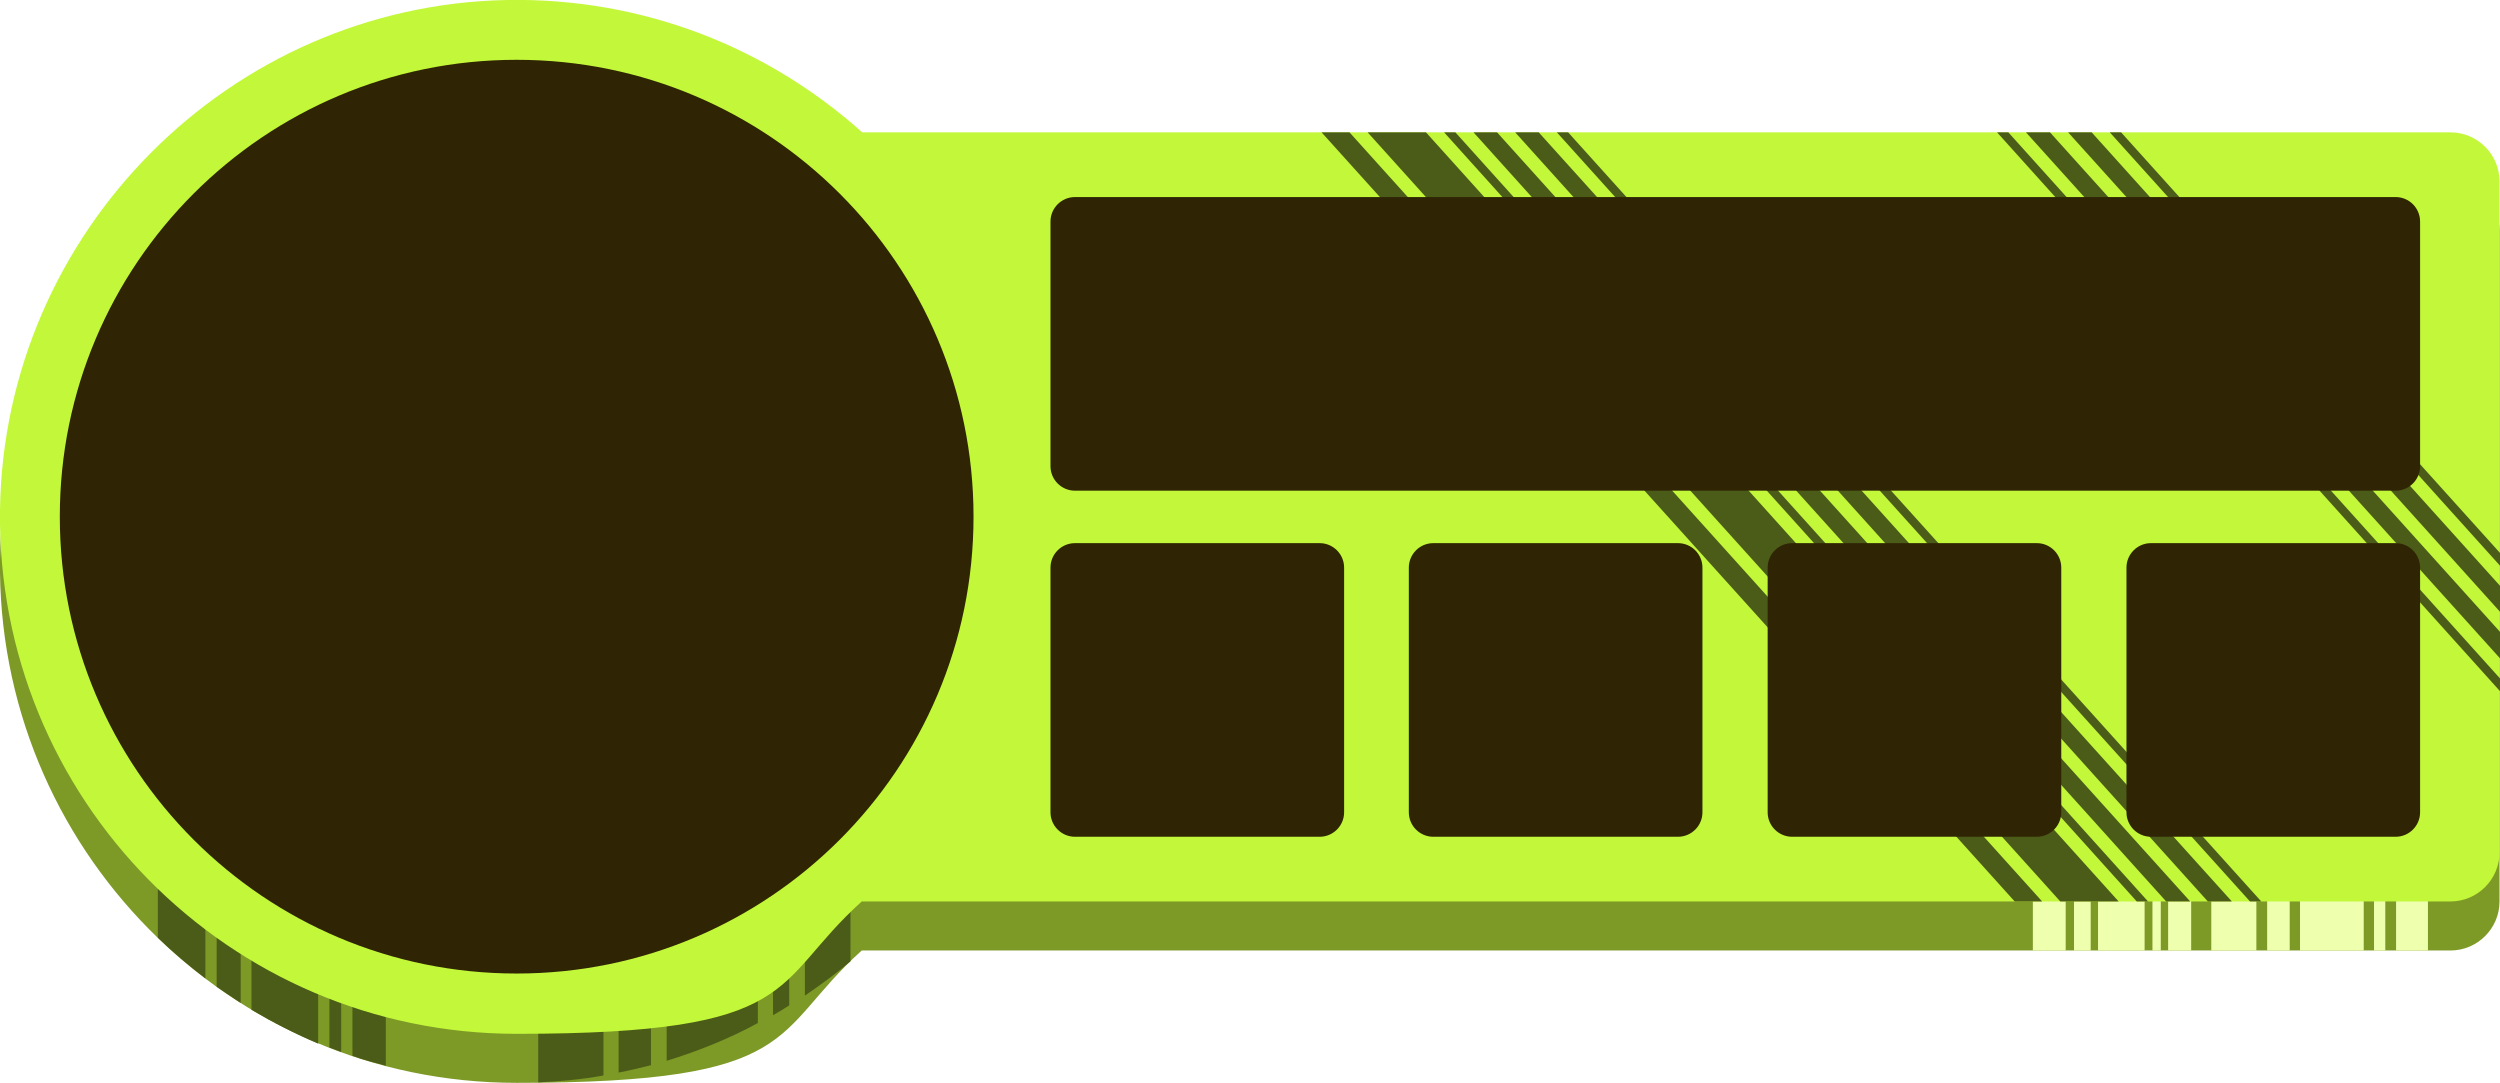
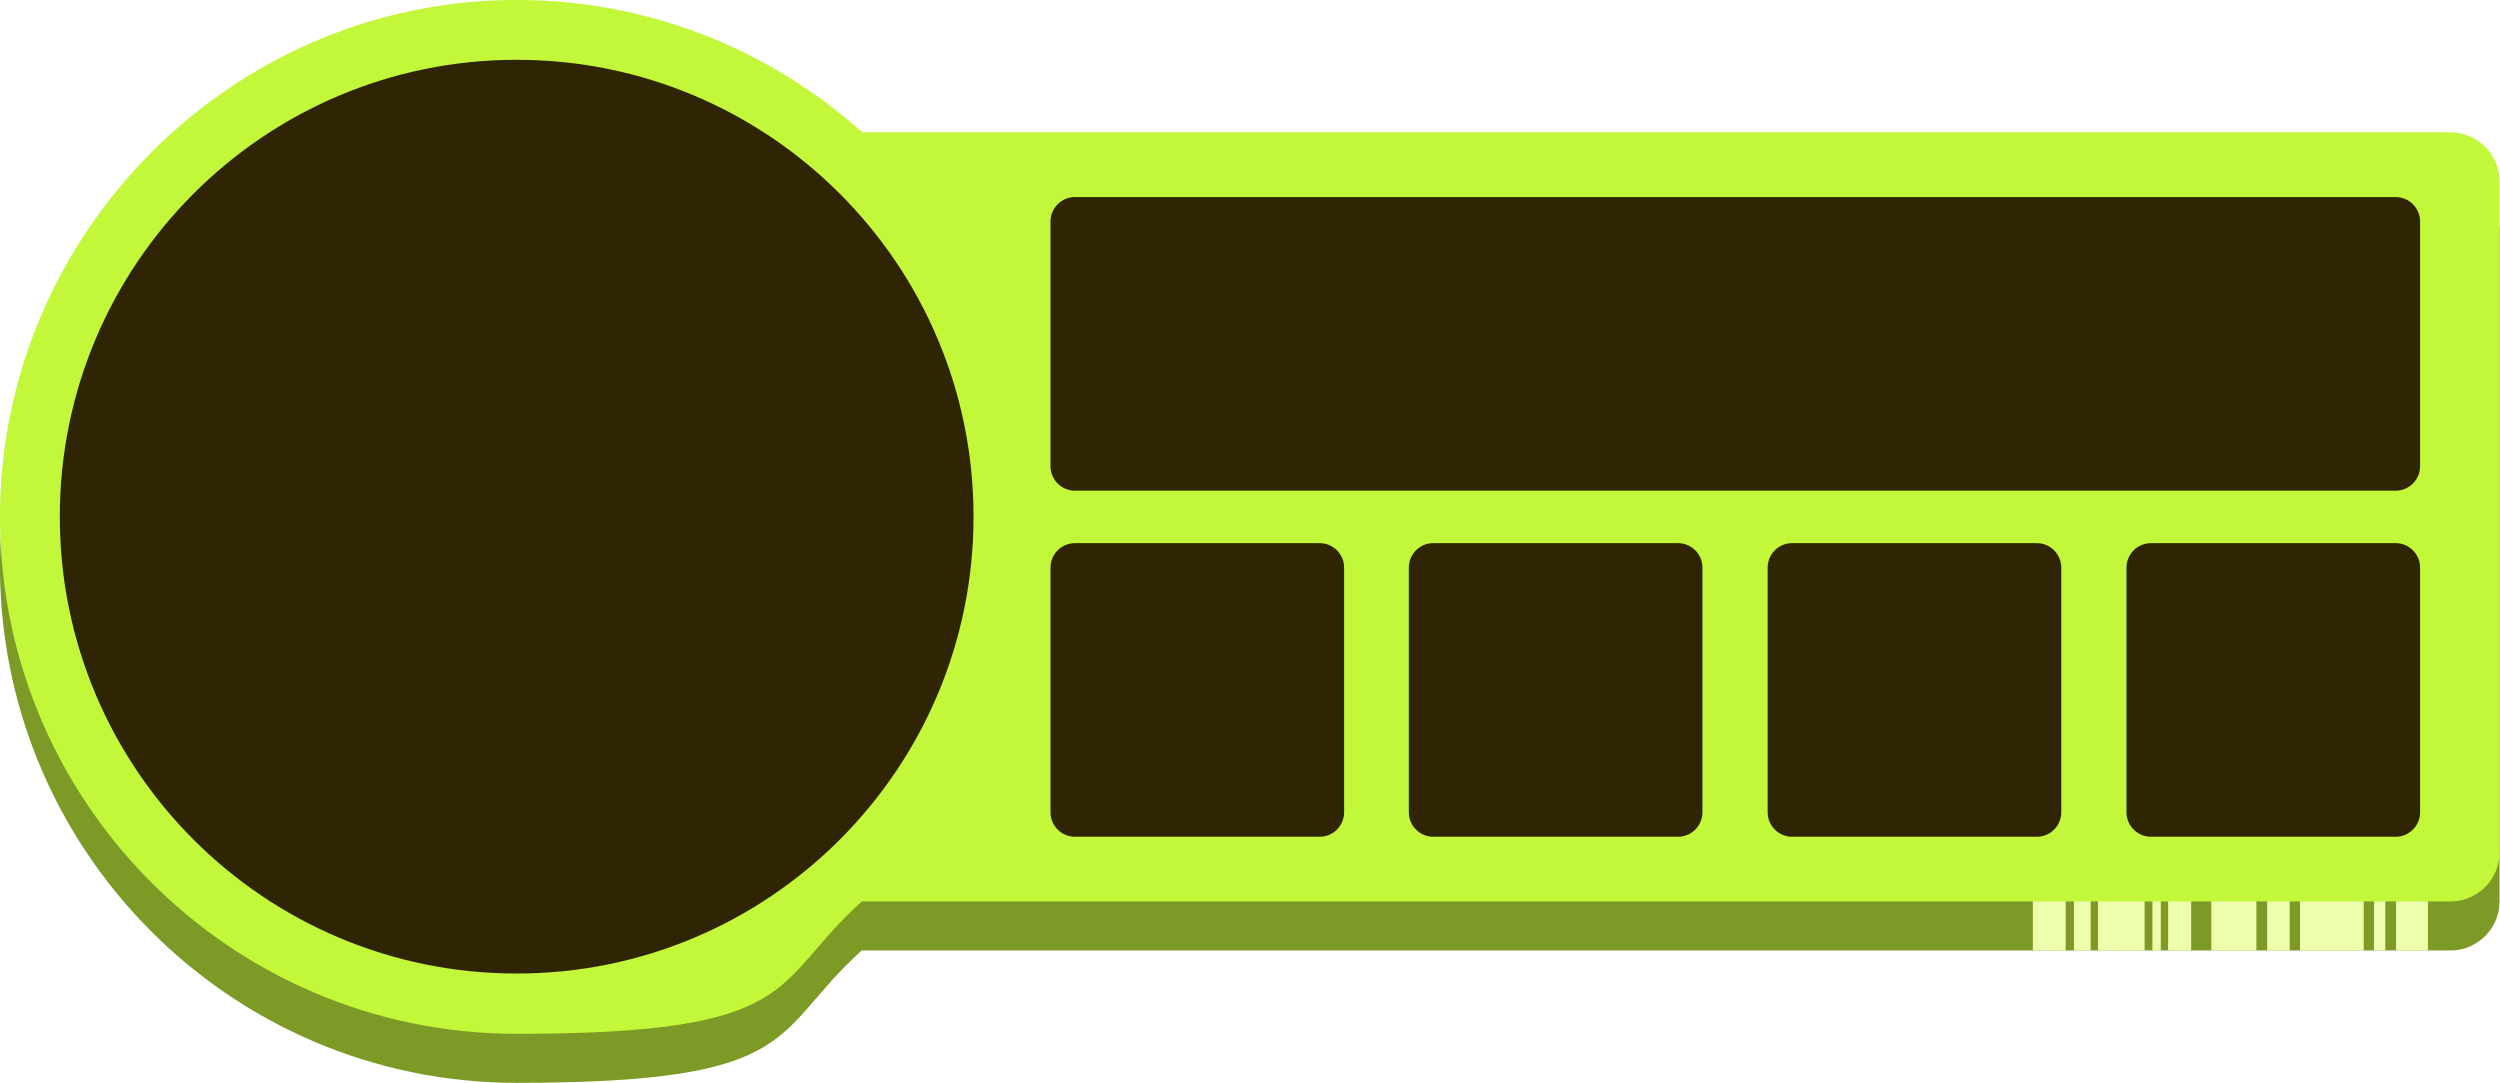
<svg xmlns="http://www.w3.org/2000/svg" id="Layer_1" version="1.1" viewBox="0 0 510 220.9">
  <defs>
    <style>
      .st0 {
        fill: #eeffae;
      }

      .st1 {
        fill: #2f2504;
      }

      .st2 {
-         fill: #4b5b18;
+         fill: #c3f73a;
      }

      .st3 {
-         fill: #c3f73a;
-       }
- 
-       .st4 {
        fill: #7d9926;
      }
    </style>
  </defs>
-   <path class="st4" d="M175.9,37c-19.1-17.2-44.6-27.5-72.5-26.9C46.8,11.1.8,57.4,0,114c-.8,58.9,46.7,106.9,105.4,106.9s51.7-10.2,70.4-27h324.1c5.5,0,10-4.5,10-10V47c0-5.5-4.5-10-10-10H175.9Z" />
+   <path class="st3" d="M175.9,37c-19.1-17.2-44.6-27.5-72.5-26.9C46.8,11.1.8,57.4,0,114c-.8,58.9,46.7,106.9,105.4,106.9s51.7-10.2,70.4-27h324.1c5.5,0,10-4.5,10-10V47c0-5.5-4.5-10-10-10H175.9Z" />
  <g>
    <rect class="st0" x="414.7" y="64.1" width="6.7" height="129.8" />
    <rect class="st0" x="423.1" y="64.1" width="3.4" height="129.8" />
    <rect class="st0" x="439.1" y="64.1" width="1.7" height="129.8" />
    <rect class="st0" x="428" y="64.1" width="9.5" height="129.8" />
    <rect class="st0" x="442.3" y="64.1" width="4.7" height="129.8" />
    <rect class="st0" x="451.1" y="64.1" width="9.2" height="129.8" />
    <rect class="st0" x="462.5" y="64.1" width="4.6" height="129.8" />
    <rect class="st0" x="484.3" y="64.1" width="2.3" height="129.8" />
    <rect class="st0" x="469.2" y="64.1" width="13" height="129.8" />
    <rect class="st0" x="488.8" y="64.1" width="6.5" height="129.8" />
  </g>
-   <g>
-     <path class="st2" d="M32.2,39.8v151.5c3.1,3,6.3,5.7,9.7,8.3V31.5c-3.4,2.6-6.6,5.4-9.7,8.3Z" />
-     <path class="st2" d="M44.2,29.8v171.5c1.6,1.1,3.2,2.2,4.9,3.3V26.5c-1.6,1.1-3.3,2.1-4.9,3.3Z" />
-     <path class="st2" d="M67.2,17.2v196.5c.8.3,1.6.6,2.4.9V16.3c-.8.3-1.6.6-2.4.9Z" />
-     <path class="st2" d="M51.3,25.1v180.9c4.4,2.6,8.9,4.9,13.6,6.9V18.1c-4.7,2-9.3,4.3-13.6,6.9Z" />
-     <path class="st2" d="M71.9,15.5v199.9c2.2.8,4.5,1.4,6.8,2V13.5c-2.3.6-4.6,1.3-6.8,2Z" />
-     <path class="st2" d="M109.8,10.1v210.7c4.5-.2,8.9-.6,13.3-1.4V11.5c-4.3-.7-8.8-1.2-13.3-1.4Z" />
-     <path class="st2" d="M126.2,12v206.8c2.2-.4,4.5-1,6.6-1.5V13.6c-2.2-.6-4.4-1.1-6.6-1.6Z" />
-     <path class="st2" d="M157.7,23.9v183.2c1.1-.6,2.2-1.3,3.3-2V25.8c-1.1-.7-2.2-1.3-3.3-2Z" />
-     <path class="st2" d="M136,14.5v201.9c6.5-2,12.7-4.5,18.6-7.7V22.2c-5.9-3.1-12.1-5.7-18.6-7.7Z" />
-     <path class="st2" d="M164.2,27.9v175.2c3.2-2.2,6.4-4.5,9.3-7V34.9c-3-2.5-6.1-4.9-9.3-7Z" />
-   </g>
-   <path class="st3" d="M175.9,27C156.7,9.8,131.3-.5,103.4,0,46.8,1.1.8,47.4,0,104c-.8,58.9,46.7,106.9,105.4,106.9s51.7-10.2,70.4-27h324.1c5.5,0,10-4.5,10-10V37c0-5.5-4.5-10-10-10H175.9Z" />
-   <g>
-     <polygon class="st2" points="416.6 183.9 275.3 27 269.6 27 411 183.9 416.6 183.9" />
-     <polygon class="st2" points="432.2 183.9 290.9 27 279 27 420.3 183.9 432.2 183.9" />
-     <polygon class="st2" points="438.2 183.9 296.9 27 294.6 27 435.9 183.9 438.2 183.9" />
-     <polygon class="st2" points="446.8 183.9 305.4 27 300.6 27 441.9 183.9 446.8 183.9" />
-     <polygon class="st2" points="461.3 183.9 319.9 27 317.6 27 459 183.9 461.3 183.9" />
-     <polygon class="st2" points="455.3 183.9 313.9 27 309.1 27 450.4 183.9 455.3 183.9" />
-     <polygon class="st2" points="510 138.4 409.7 27 407.4 27 510 141 510 138.4" />
-     <polygon class="st2" points="510 128.9 418.2 27 413.3 27 510 134.3 510 128.9" />
-     <polygon class="st2" points="510 112.8 432.7 27 430.4 27 510 115.4 510 112.8" />
-     <polygon class="st2" points="510 119.5 426.7 27 421.9 27 510 124.8 510 119.5" />
-   </g>
+   <path class="st2" d="M175.9,27C156.7,9.8,131.3-.5,103.4,0,46.8,1.1.8,47.4,0,104c-.8,58.9,46.7,106.9,105.4,106.9s51.7-10.2,70.4-27h324.1c5.5,0,10-4.5,10-10V37c0-5.5-4.5-10-10-10H175.9Z" />
  <circle class="st1" cx="105.4" cy="105.4" r="93.2" />
  <g>
    <rect class="st1" x="214.3" y="110.8" width="59.9" height="59.9" rx="5" ry="5" />
    <rect class="st1" x="214.3" y="40.2" width="279.4" height="59.9" rx="5" ry="5" />
    <rect class="st1" x="287.4" y="110.8" width="59.9" height="59.9" rx="5" ry="5" />
    <rect class="st1" x="360.6" y="110.8" width="59.9" height="59.9" rx="5" ry="5" />
    <rect class="st1" x="433.8" y="110.8" width="59.9" height="59.9" rx="5" ry="5" />
  </g>
</svg>
